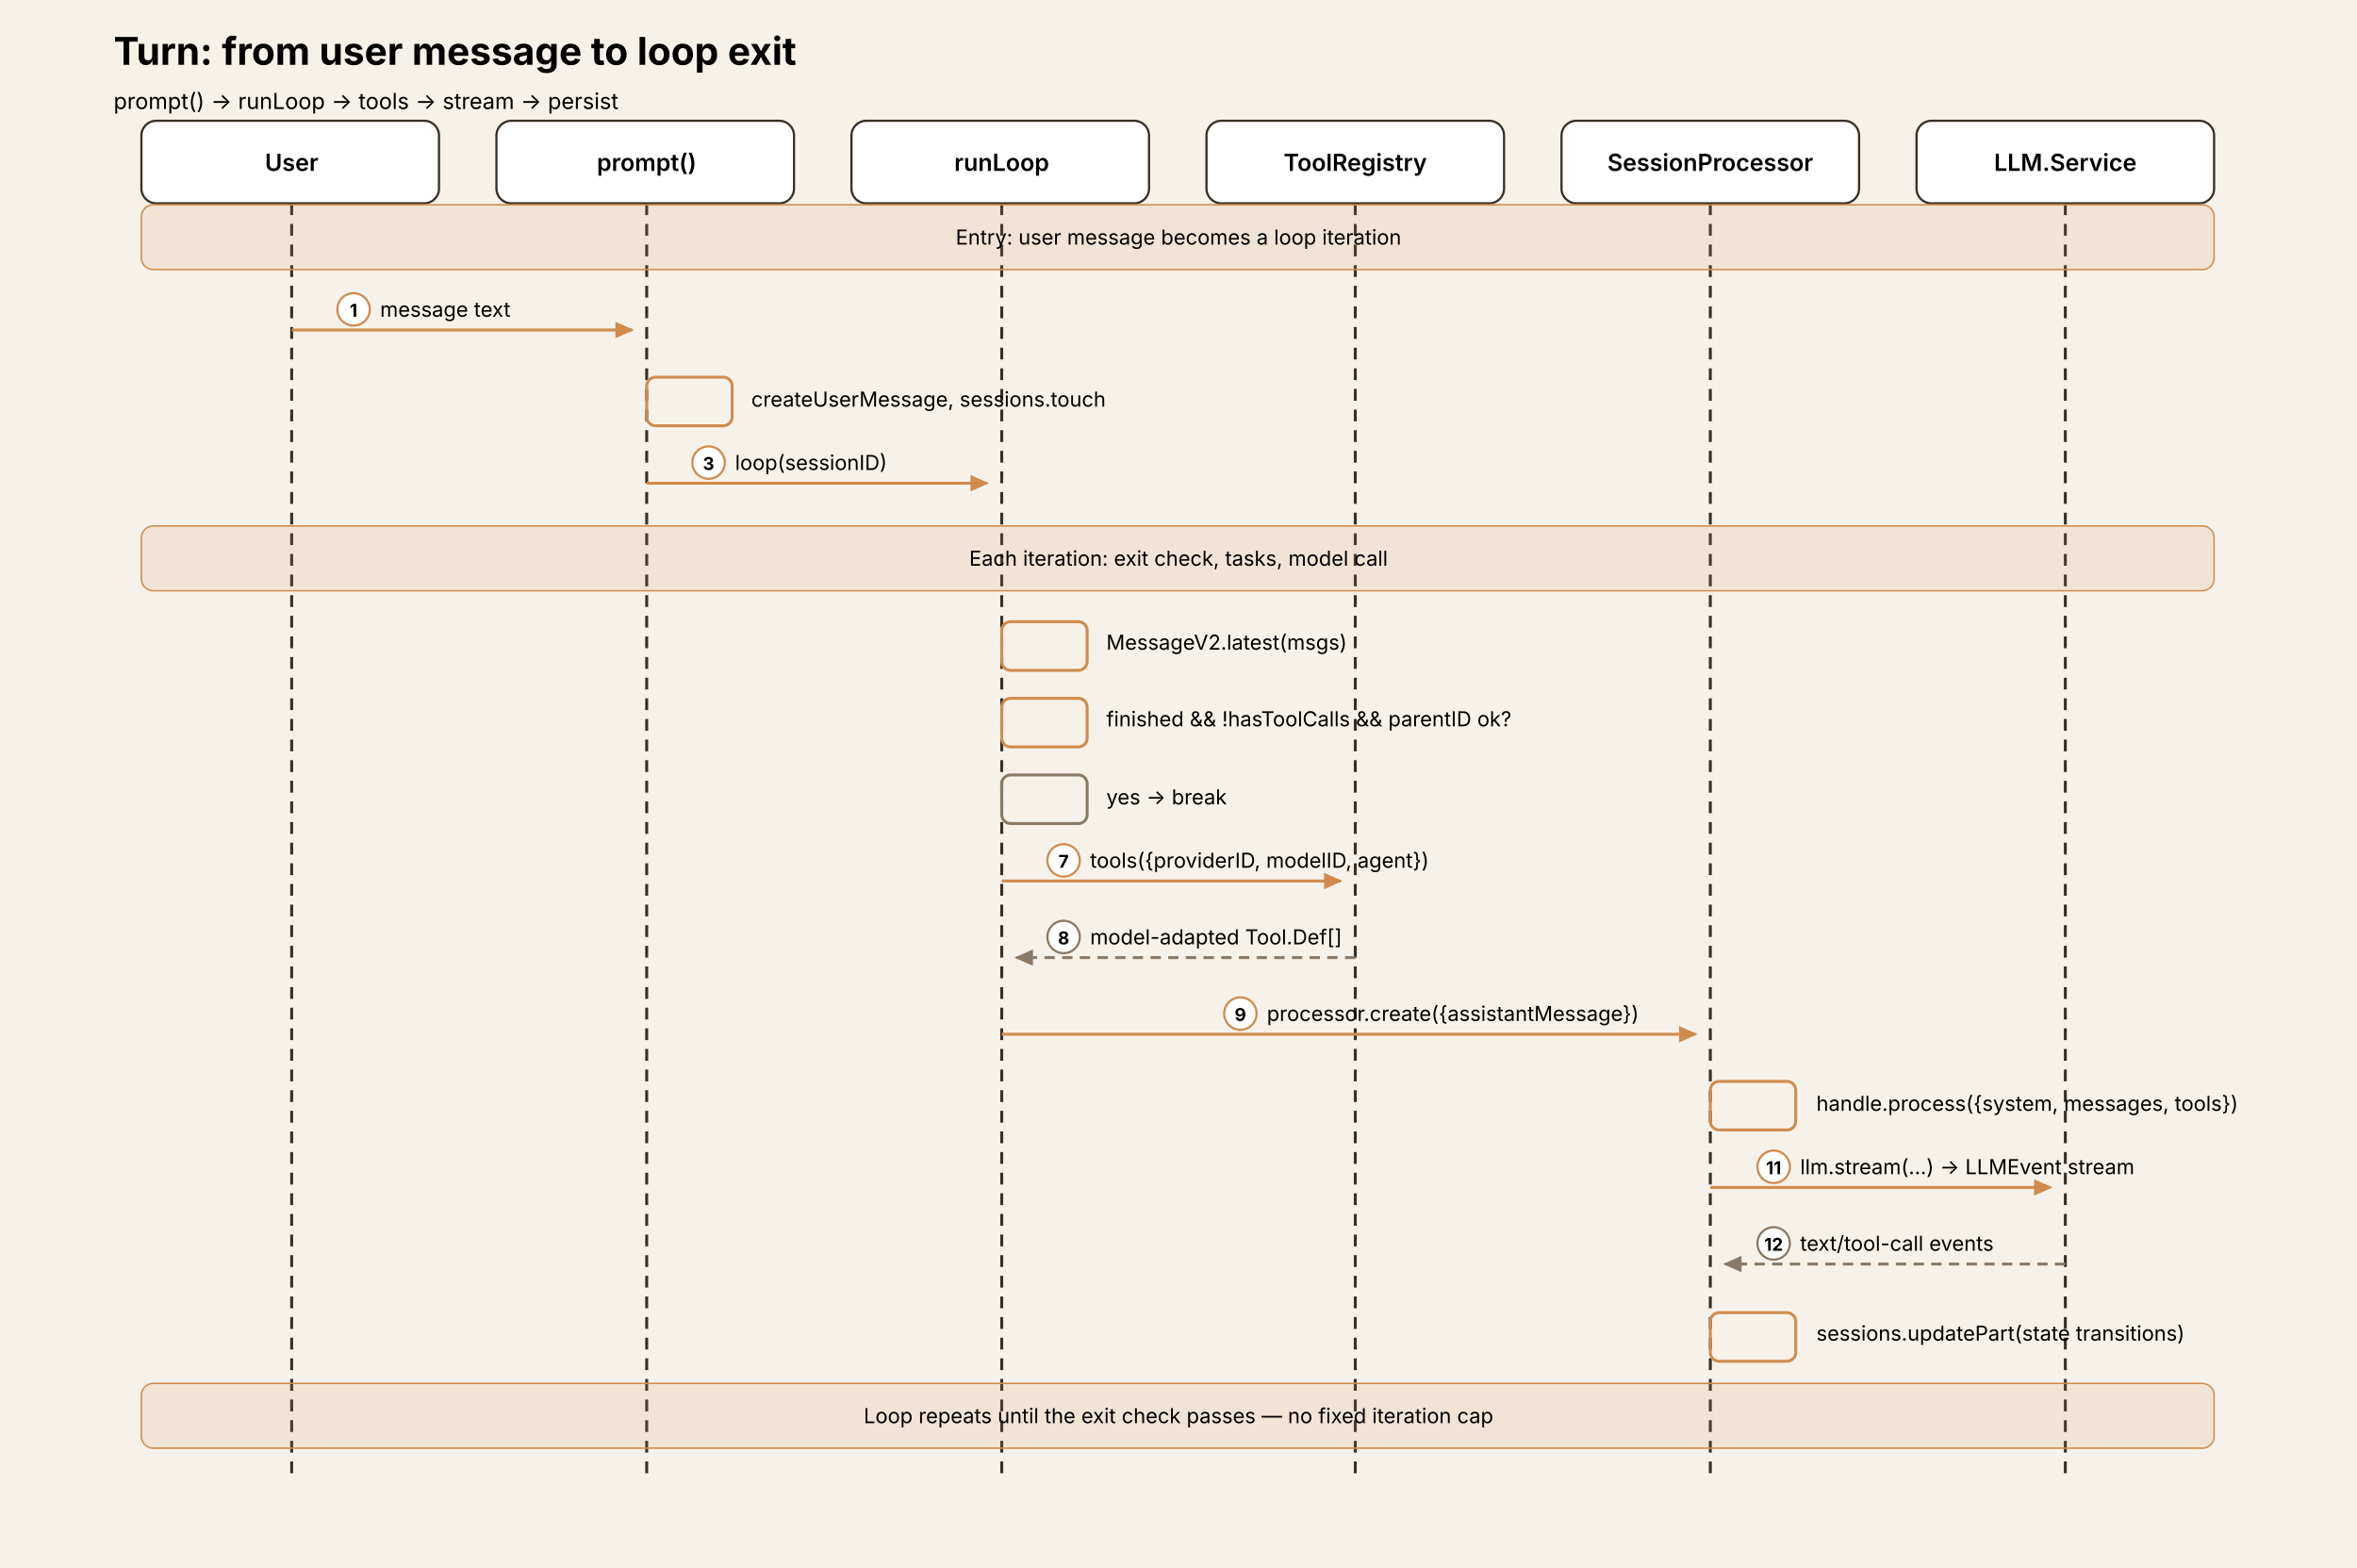
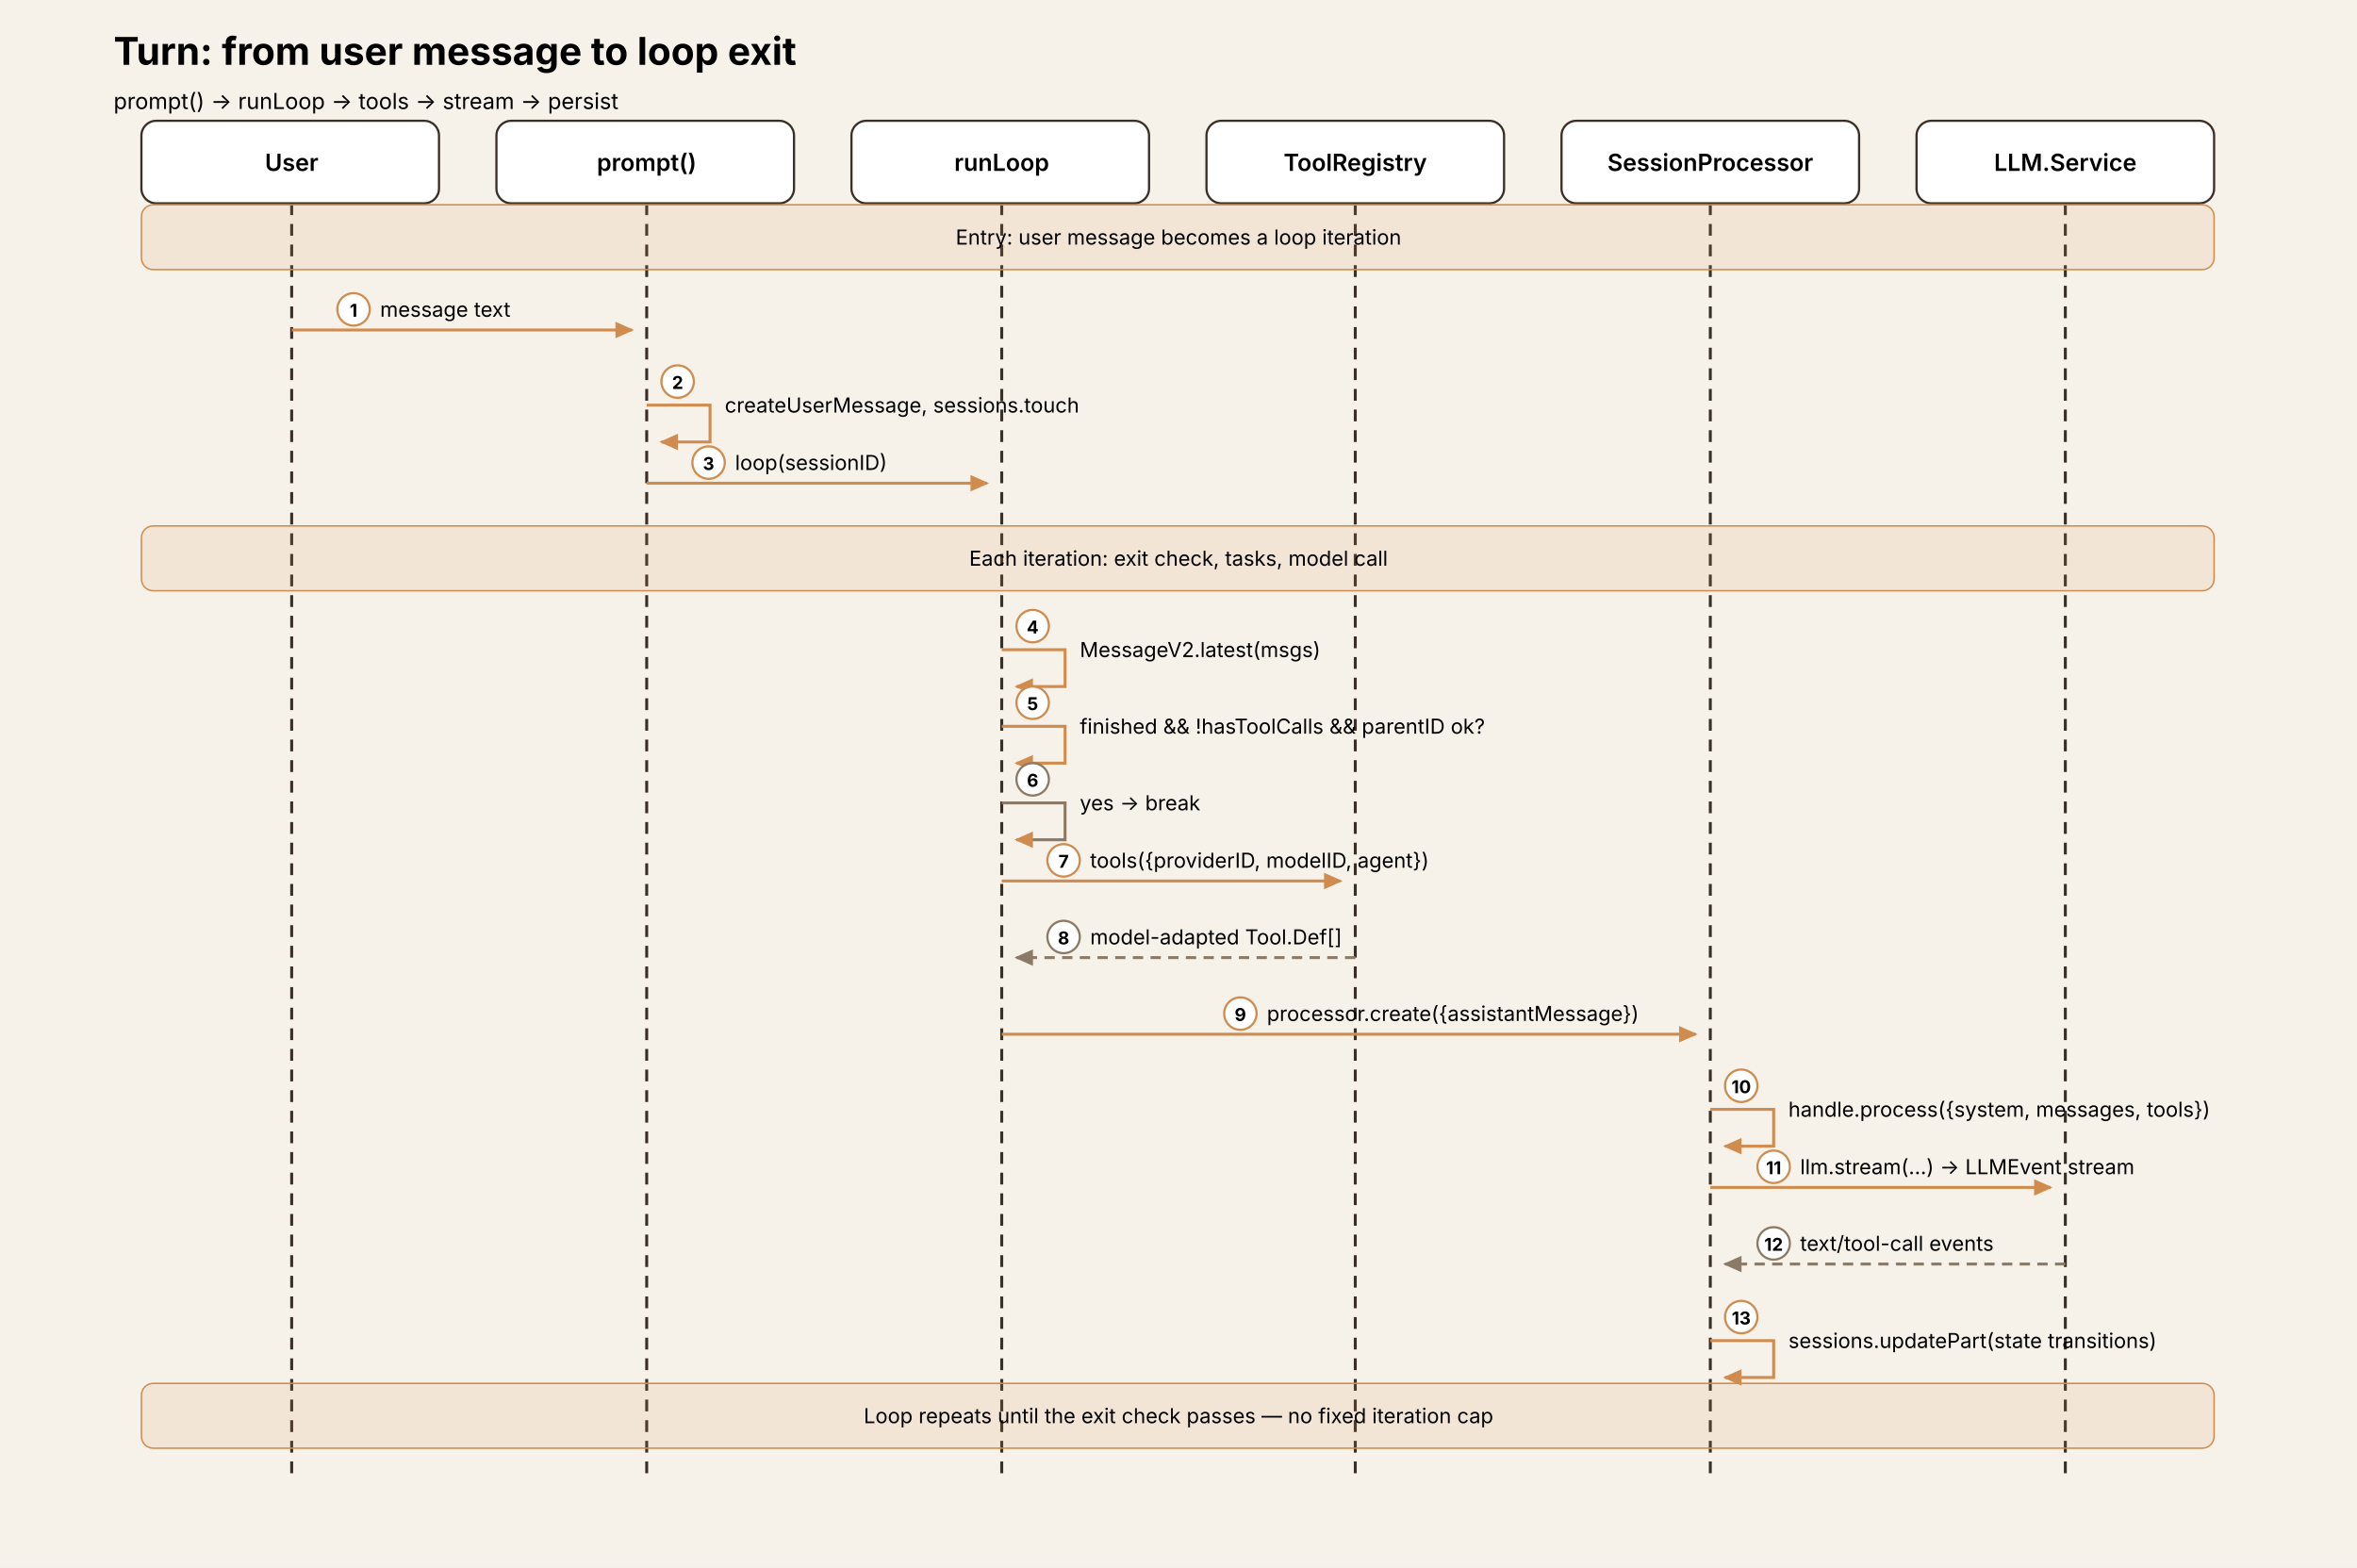
<svg xmlns="http://www.w3.org/2000/svg" viewBox="0 0 1600 1064" width="1600" font-family="system-ui, -apple-system, sans-serif">
  <defs>
    <marker id="arrc" viewBox="0 0 10 10" refX="8" refY="5" markerWidth="7" markerHeight="7" orient="auto-start-reverse">
      <path d="M 0 1 L 9 5 L 0 9 z" fill="#d08c4e" />
    </marker>
    <marker id="arrr" viewBox="0 0 10 10" refX="8" refY="5" markerWidth="7" markerHeight="7" orient="auto-start-reverse">
      <path d="M 0 1 L 9 5 L 0 9 z" fill="#8a7a66" />
    </marker>
  </defs>
  <rect x="0" y="0" width="1600" height="1064" fill="#f7f2e9" />
  <text x="77.108" y="44" font-size="26" font-weight="700" fill="#000000">Turn: from user message to loop exit</text>
  <text x="77.108" y="74" font-size="15" fill="#000000">prompt() -&gt; runLoop -&gt; tools -&gt; stream -&gt; persist</text>
  <line x1="198" y1="110" x2="198" y2="1006" stroke="#3a2f26" stroke-width="2" stroke-dasharray="8 6" />
  <rect x="96" y="82" width="202" height="56" rx="10" fill="#ffffff" stroke="#3a2f26" stroke-width="1.5" />
  <text x="198" y="116" text-anchor="middle" font-size="16" font-weight="600" fill="#000000">User</text>
  <line x1="439" y1="110" x2="439" y2="1006" stroke="#3a2f26" stroke-width="2" stroke-dasharray="8 6" />
  <rect x="337" y="82" width="202" height="56" rx="10" fill="#ffffff" stroke="#3a2f26" stroke-width="1.5" />
  <text x="439" y="116" text-anchor="middle" font-size="16" font-weight="600" fill="#000000">prompt()</text>
  <line x1="680" y1="110" x2="680" y2="1006" stroke="#3a2f26" stroke-width="2" stroke-dasharray="8 6" />
  <rect x="578" y="82" width="202" height="56" rx="10" fill="#ffffff" stroke="#3a2f26" stroke-width="1.5" />
  <text x="680" y="116" text-anchor="middle" font-size="16" font-weight="600" fill="#000000">runLoop</text>
  <line x1="920" y1="110" x2="920" y2="1006" stroke="#3a2f26" stroke-width="2" stroke-dasharray="8 6" />
  <rect x="819" y="82" width="202" height="56" rx="10" fill="#ffffff" stroke="#3a2f26" stroke-width="1.5" />
  <text x="920" y="116" text-anchor="middle" font-size="16" font-weight="600" fill="#000000">ToolRegistry</text>
  <line x1="1161" y1="110" x2="1161" y2="1006" stroke="#3a2f26" stroke-width="2" stroke-dasharray="8 6" />
  <rect x="1060" y="82" width="202" height="56" rx="10" fill="#ffffff" stroke="#3a2f26" stroke-width="1.5" />
  <text x="1161" y="116" text-anchor="middle" font-size="16" font-weight="600" fill="#000000">SessionProcessor</text>
  <line x1="1402" y1="110" x2="1402" y2="1006" stroke="#3a2f26" stroke-width="2" stroke-dasharray="8 6" />
  <rect x="1301" y="82" width="202" height="56" rx="10" fill="#ffffff" stroke="#3a2f26" stroke-width="1.5" />
  <text x="1402" y="116" text-anchor="middle" font-size="16" font-weight="600" fill="#000000">LLM.Service</text>
-   <rect x="96" y="139" width="1407" height="44" rx="8" fill="#d08c4e22" stroke="#d08c4e" stroke-width="1" />
+   <rect x="96" y="139" width="1407" height="44" rx="8" fill="#d08c4e" fill-opacity="0.13" stroke="#d08c4e" stroke-width="1" />
  <text x="800" y="166" text-anchor="middle" font-size="14" fill="#000000">Entry: user message becomes a loop iteration</text>
  <line x1="198" y1="224" x2="429" y2="224" stroke="#d08c4e" stroke-width="2" marker-end="url(#arrc)" />
  <circle cx="240" cy="210" r="11" fill="#ffffff" stroke="#d08c4e" stroke-width="1.5" />
  <text x="240" y="215" text-anchor="middle" font-size="12" font-weight="700" fill="#000000">1</text>
  <text x="258" y="215" font-size="14" fill="#000000">message text</text>
-   <rect x="439" y="256" width="58" height="33" rx="6" fill="none" stroke="#d08c4e" stroke-width="2" />
-   <text x="510" y="276" font-size="14" fill="#000000">createUserMessage, sessions.touch</text>
+   <path d="M 439 275 h 43 v 25 H 449" fill="none" stroke="#d08c4e" stroke-width="2" marker-end="url(#arrc)" />
+   <circle cx="460" cy="259" r="11" fill="#ffffff" stroke="#d08c4e" stroke-width="1.5" />
+   <text x="460" y="264" text-anchor="middle" font-size="12" font-weight="700" fill="#000000">2</text>
+   <text x="492" y="280" font-size="14" fill="#000000">createUserMessage, sessions.touch</text>
  <line x1="439" y1="328" x2="670" y2="328" stroke="#d08c4e" stroke-width="2" marker-end="url(#arrc)" />
  <circle cx="481" cy="314" r="11" fill="#ffffff" stroke="#d08c4e" stroke-width="1.5" />
  <text x="481" y="319" text-anchor="middle" font-size="12" font-weight="700" fill="#000000">3</text>
  <text x="499" y="319" font-size="14" fill="#000000">loop(sessionID)</text>
-   <rect x="96" y="357" width="1407" height="44" rx="8" fill="#d08c4e22" stroke="#d08c4e" stroke-width="1" />
+   <rect x="96" y="357" width="1407" height="44" rx="8" fill="#d08c4e" fill-opacity="0.13" stroke="#d08c4e" stroke-width="1" />
  <text x="800" y="384" text-anchor="middle" font-size="14" fill="#000000">Each iteration: exit check, tasks, model call</text>
-   <rect x="680" y="422" width="58" height="33" rx="6" fill="none" stroke="#d08c4e" stroke-width="2" />
-   <text x="751" y="441" font-size="14" fill="#000000">MessageV2.latest(msgs)</text>
-   <rect x="680" y="474" width="58" height="33" rx="6" fill="none" stroke="#d08c4e" stroke-width="2" />
-   <text x="751" y="493" font-size="14" fill="#000000">finished &amp;&amp; !hasToolCalls &amp;&amp; parentID ok?</text>
-   <rect x="680" y="526" width="58" height="33" rx="6" fill="none" stroke="#8a7a66" stroke-width="2" />
-   <text x="751" y="546" font-size="14" fill="#000000">yes -&gt; break</text>
+   <path d="M 680 441 h 43 v 25 H 690" fill="none" stroke="#d08c4e" stroke-width="2" marker-end="url(#arrc)" />
+   <circle cx="701" cy="425" r="11" fill="#ffffff" stroke="#d08c4e" stroke-width="1.5" />
+   <text x="701" y="430" text-anchor="middle" font-size="12" font-weight="700" fill="#000000">4</text>
+   <text x="733" y="446" font-size="14" fill="#000000">MessageV2.latest(msgs)</text>
+   <path d="M 680 493 h 43 v 25 H 690" fill="none" stroke="#d08c4e" stroke-width="2" marker-end="url(#arrc)" />
+   <circle cx="701" cy="477" r="11" fill="#ffffff" stroke="#d08c4e" stroke-width="1.5" />
+   <text x="701" y="482" text-anchor="middle" font-size="12" font-weight="700" fill="#000000">5</text>
+   <text x="733" y="498" font-size="14" fill="#000000">finished &amp;&amp; !hasToolCalls &amp;&amp; parentID ok?</text>
+   <path d="M 680 545 h 43 v 25 H 690" fill="none" stroke="#8a7a66" stroke-width="2" marker-end="url(#arrc)" />
+   <circle cx="701" cy="529" r="11" fill="#ffffff" stroke="#8a7a66" stroke-width="1.5" />
+   <text x="701" y="534" text-anchor="middle" font-size="12" font-weight="700" fill="#000000">6</text>
+   <text x="733" y="550" font-size="14" fill="#000000">yes -&gt; break</text>
  <line x1="680" y1="598" x2="910" y2="598" stroke="#d08c4e" stroke-width="2" marker-end="url(#arrc)" />
  <circle cx="722" cy="584" r="11" fill="#ffffff" stroke="#d08c4e" stroke-width="1.5" />
  <text x="722" y="589" text-anchor="middle" font-size="12" font-weight="700" fill="#000000">7</text>
  <text x="740" y="589" font-size="14" fill="#000000">tools({providerID, modelID, agent})</text>
  <line x1="920" y1="650" x2="690" y2="650" stroke="#8a7a66" stroke-width="2" stroke-dasharray="7 5" marker-end="url(#arrr)" />
  <circle cx="722" cy="636" r="11" fill="#ffffff" stroke="#8a7a66" stroke-width="1.5" />
  <text x="722" y="641" text-anchor="middle" font-size="12" font-weight="700" fill="#000000">8</text>
  <text x="740" y="641" font-size="14" fill="#000000">model-adapted Tool.Def[]</text>
  <line x1="680" y1="702" x2="1151" y2="702" stroke="#d08c4e" stroke-width="2" marker-end="url(#arrc)" />
  <circle cx="842" cy="688" r="11" fill="#ffffff" stroke="#d08c4e" stroke-width="1.5" />
  <text x="842" y="693" text-anchor="middle" font-size="12" font-weight="700" fill="#000000">9</text>
  <text x="860" y="693" font-size="14" fill="#000000">processor.create({assistantMessage})</text>
-   <rect x="1161" y="734" width="58" height="33" rx="6" fill="none" stroke="#d08c4e" stroke-width="2" />
-   <text x="1233" y="754" font-size="14" fill="#000000">handle.process({system, messages, tools})</text>
+   <path d="M 1161 753 h 43 v 25 H 1171" fill="none" stroke="#d08c4e" stroke-width="2" marker-end="url(#arrc)" />
+   <circle cx="1182" cy="737" r="11" fill="#ffffff" stroke="#d08c4e" stroke-width="1.5" />
+   <text x="1182" y="742" text-anchor="middle" font-size="12" font-weight="700" fill="#000000">10</text>
+   <text x="1214" y="758" font-size="14" fill="#000000">handle.process({system, messages, tools})</text>
  <line x1="1161" y1="806" x2="1392" y2="806" stroke="#d08c4e" stroke-width="2" marker-end="url(#arrc)" />
  <circle cx="1204" cy="792" r="11" fill="#ffffff" stroke="#d08c4e" stroke-width="1.5" />
  <text x="1204" y="797" text-anchor="middle" font-size="12" font-weight="700" fill="#000000">11</text>
  <text x="1222" y="797" font-size="14" fill="#000000">llm.stream(...) -&gt; LLMEvent stream</text>
  <line x1="1402" y1="858" x2="1171" y2="858" stroke="#8a7a66" stroke-width="2" stroke-dasharray="7 5" marker-end="url(#arrr)" />
  <circle cx="1204" cy="844" r="11" fill="#ffffff" stroke="#8a7a66" stroke-width="1.5" />
  <text x="1204" y="849" text-anchor="middle" font-size="12" font-weight="700" fill="#000000">12</text>
  <text x="1222" y="849" font-size="14" fill="#000000">text/tool-call events</text>
-   <rect x="1161" y="891" width="58" height="33" rx="6" fill="none" stroke="#d08c4e" stroke-width="2" />
-   <text x="1233" y="910" font-size="14" fill="#000000">sessions.updatePart(state transitions)</text>
-   <rect x="96" y="939" width="1407" height="44" rx="8" fill="#d08c4e22" stroke="#d08c4e" stroke-width="1" />
+   <path d="M 1161 910 h 43 v 25 H 1171" fill="none" stroke="#d08c4e" stroke-width="2" marker-end="url(#arrc)" />
+   <circle cx="1182" cy="894" r="11" fill="#ffffff" stroke="#d08c4e" stroke-width="1.5" />
+   <text x="1182" y="899" text-anchor="middle" font-size="12" font-weight="700" fill="#000000">13</text>
+   <text x="1214" y="915" font-size="14" fill="#000000">sessions.updatePart(state transitions)</text>
+   <rect x="96" y="939" width="1407" height="44" rx="8" fill="#d08c4e" fill-opacity="0.13" stroke="#d08c4e" stroke-width="1" />
  <text x="800" y="966" text-anchor="middle" font-size="14" fill="#000000">Loop repeats until the exit check passes — no fixed iteration cap</text>
</svg>
